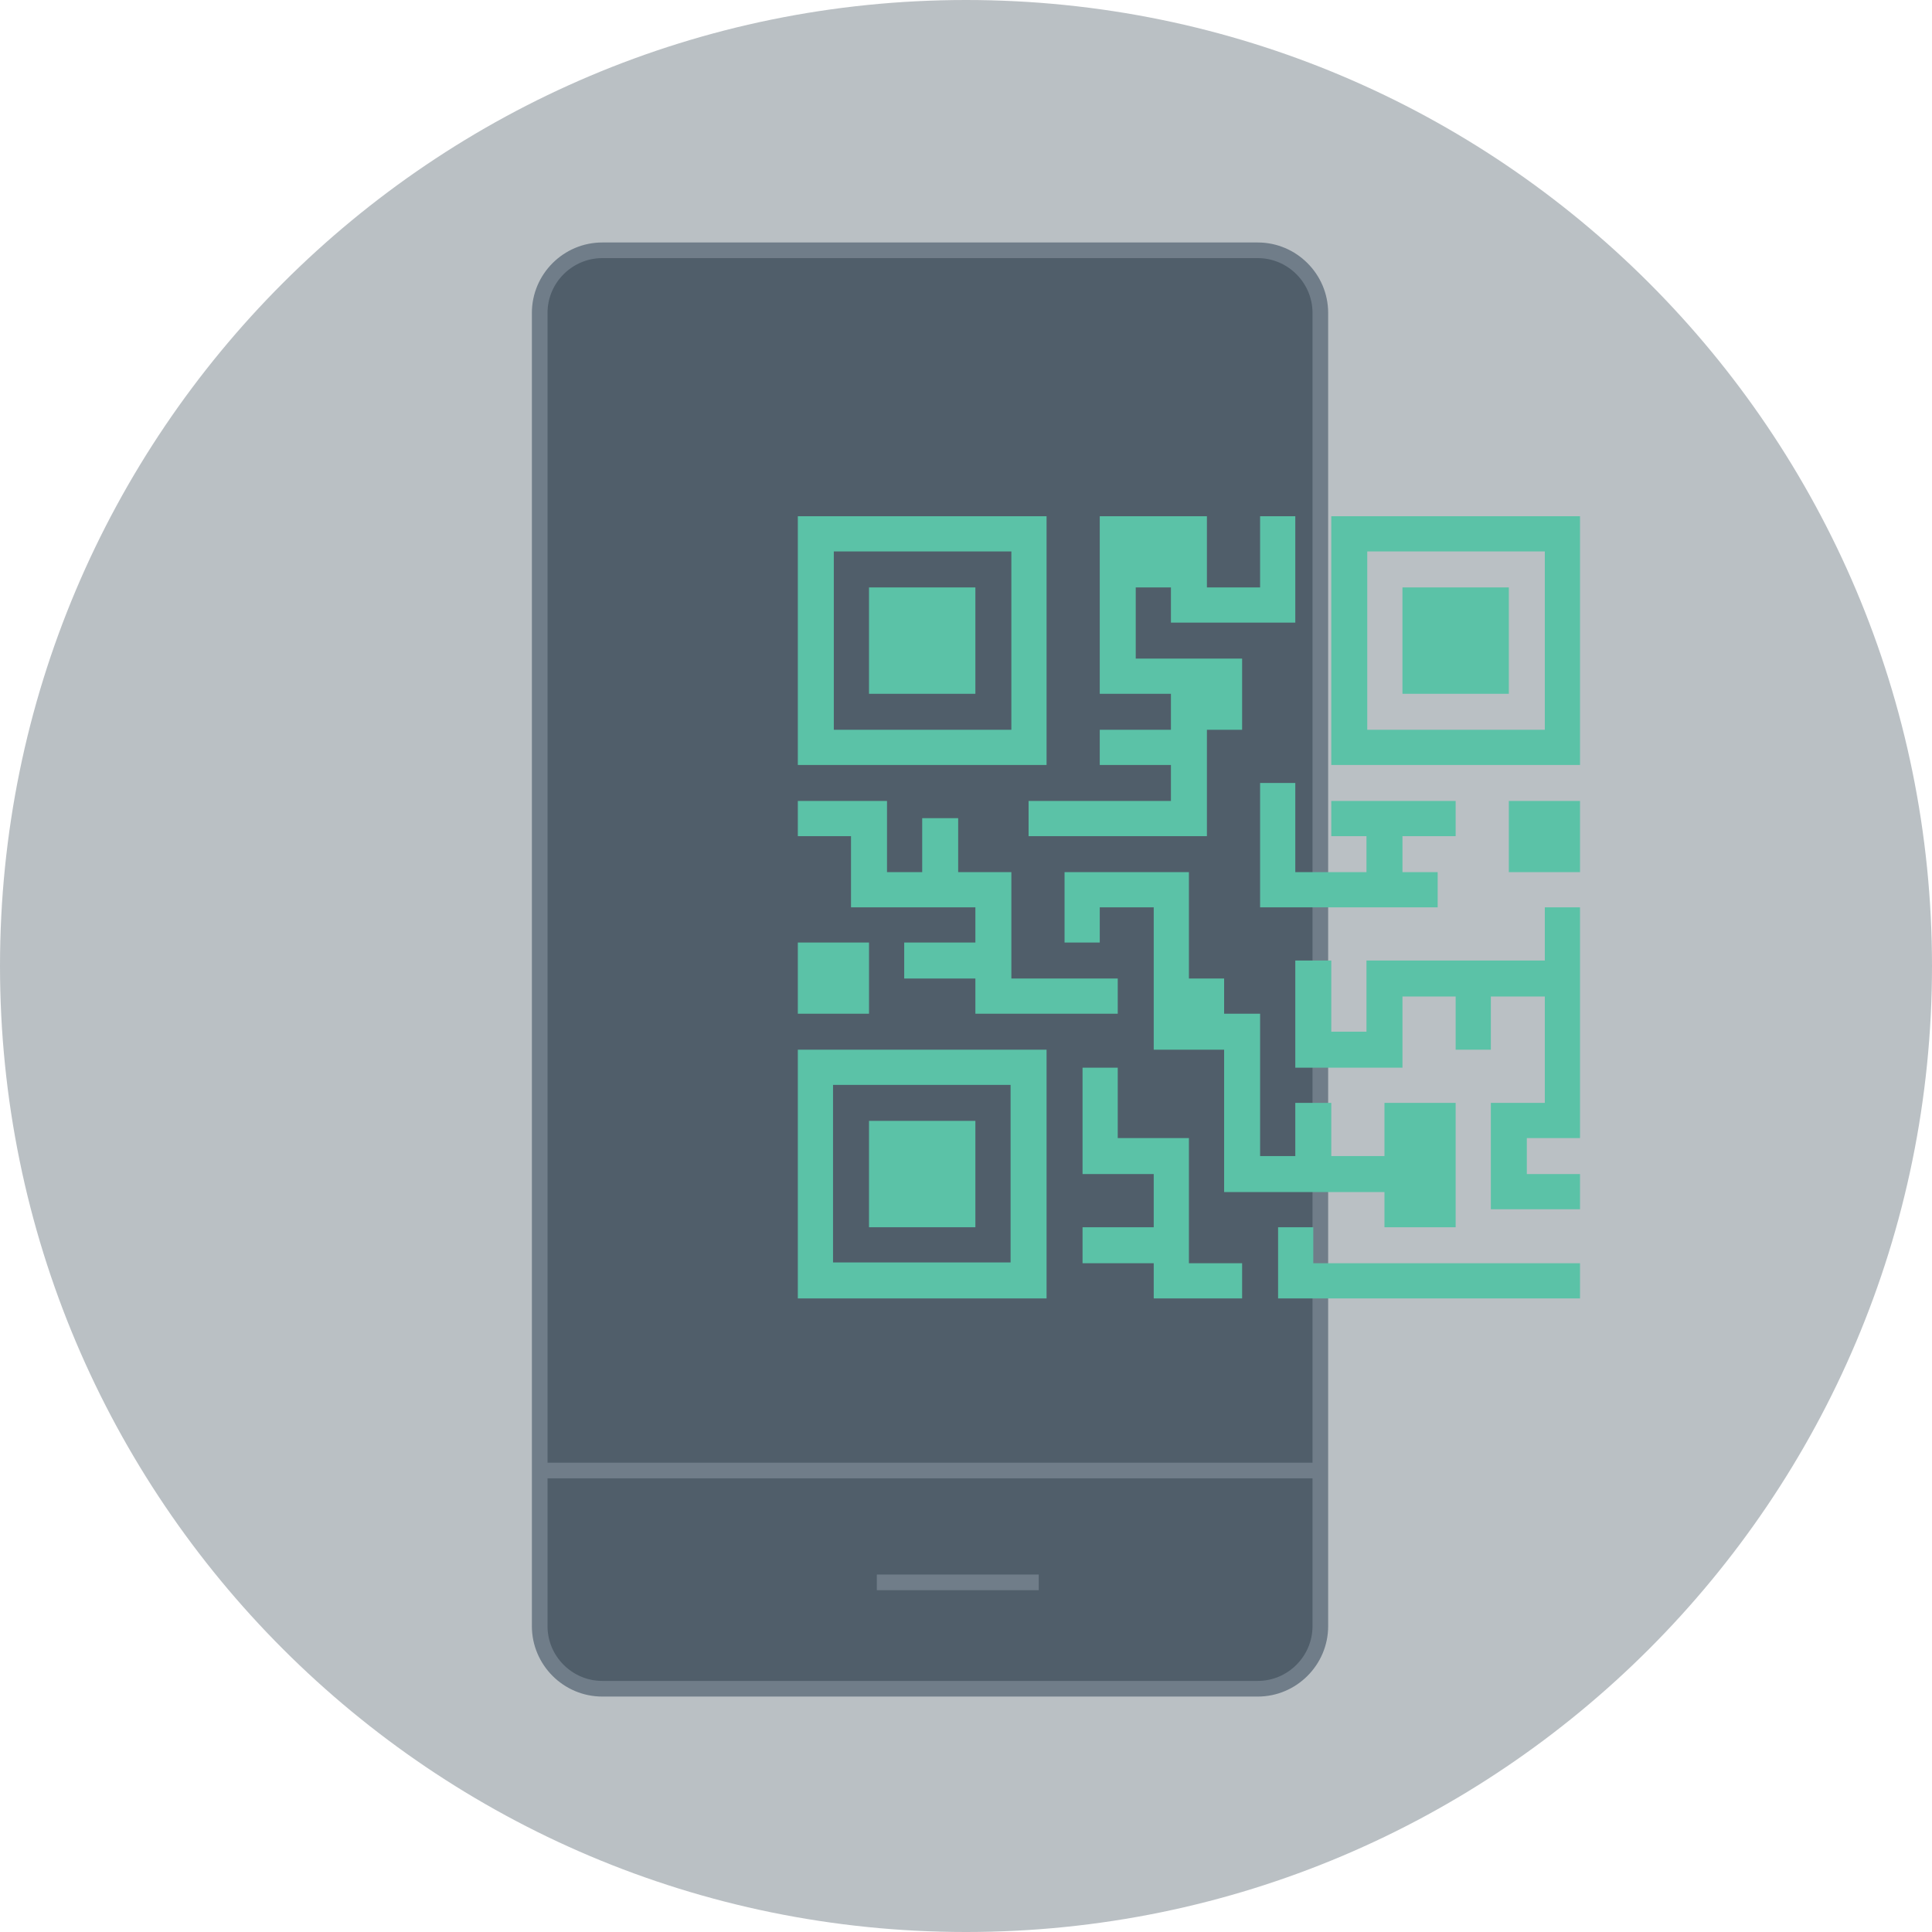
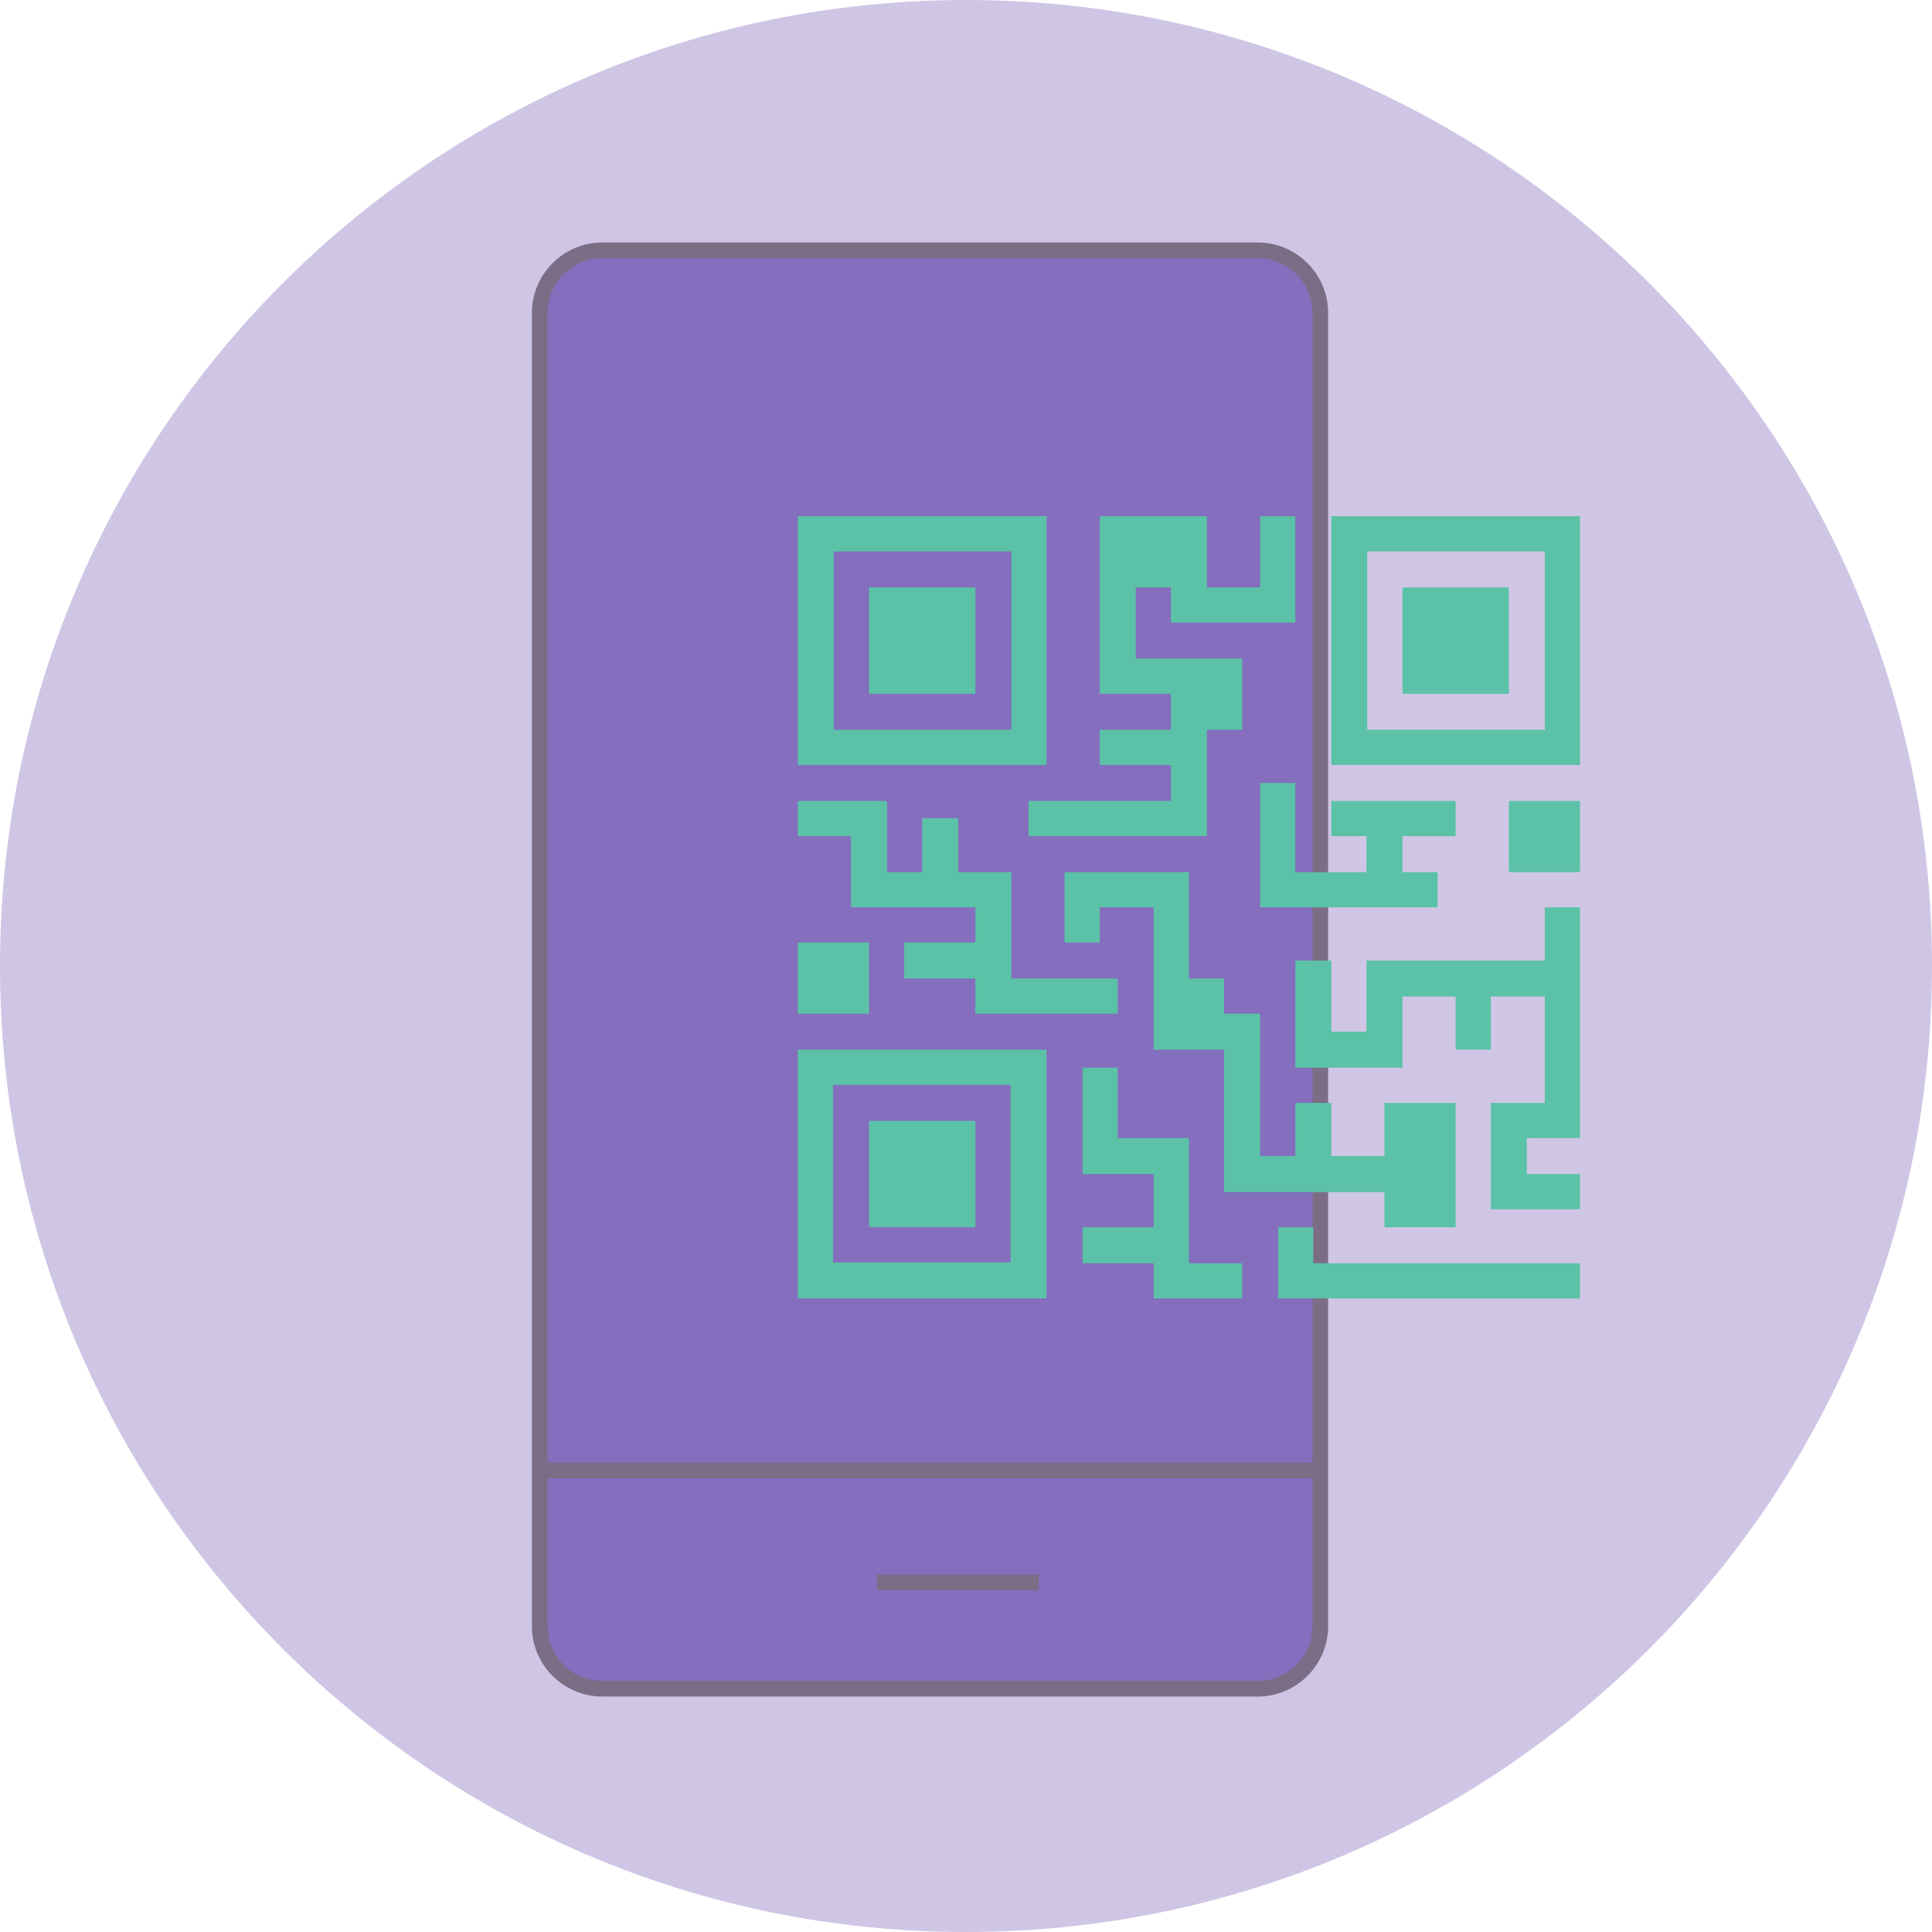
<svg xmlns="http://www.w3.org/2000/svg" width="247px" height="247px" viewBox="0 0 247 247" version="1.1">
  <defs>
    <linearGradient x1="50.003%" y1="-0.003%" x2="50.003%" y2="75.267%" id="linearGradient-1">
-       <stop stop-color="#192C3A" offset="0%" />
-       <stop stop-color="#192C3A" offset="100%" />
+       <stop stop-color="#5D41A8" offset="0%" />
+       <stop stop-color="#5D41A8" offset="100%" />
    </linearGradient>
  </defs>
  <g id="Page-1" stroke="none" stroke-width="1" fill="none" fill-rule="evenodd">
    <g id="onboarding-tour-phone">
      <path d="M123.5,247 C191.7,247 247,191.7 247,123.5 C247,55.3 191.7,0 123.5,0 C55.3,0 0,55.3 0,123.5 C0,191.7 55.3,247 123.5,247 Z" id="Shape" fill="url(#linearGradient-1)" fill-rule="nonzero" opacity="0.3" />
-       <g id="Group" transform="translate(69, 32)" stroke="#707D89" stroke-width="2">
-         <path d="M8,0 L91.8,0 C96.2,0 99.8,3.6 99.8,8 L99.8,175.9 C99.8,180.3 96.2,183.9 91.8,183.9 L8,183.9 C3.6,183.9 0,180.3 0,175.9 L0,8 C0,3.6 3.6,0 8,0 Z" id="Shape" fill-opacity="0.655" fill="#192C3A" fill-rule="nonzero" />
+       <g id="Group" transform="translate(69, 32)" stroke="#7C6D87" stroke-width="2">
+         <path d="M8,0 L91.8,0 C96.2,0 99.8,3.6 99.8,8 L99.8,175.9 C99.8,180.3 96.2,183.9 91.8,183.9 L8,183.9 C3.6,183.9 0,180.3 0,175.9 L0,8 C0,3.6 3.6,0 8,0 Z" id="Shape" fill-opacity="0.655" fill="#5D41A8" fill-rule="nonzero" />
        <path d="M0.5,156 L99.3,156" id="Shape" stroke-linecap="square" />
        <path d="M44.1,170.3 L62.8,170.3" id="Shape" stroke-linecap="square" />
      </g>
      <g id="Group" transform="translate(102, 66)" fill-rule="nonzero" fill="#5BC2A7">
        <path d="M31.8,0 L0,0 L0,31.8 L31.8,31.8 L31.8,0 L31.8,0 Z M27.3,27.3 L4.6,27.3 L4.6,4.5 L27.3,4.5 L27.3,27.3 L27.3,27.3 Z" id="Shape" />
        <polygon id="Shape" points="65.9 90.9 61.4 90.9 61.4 100 100 100 100 95.5 65.9 95.5" />
        <rect id="Rectangle-path" x="9.1" y="9.1" width="13.6" height="13.6" />
        <path d="M0,100 L31.8,100 L31.8,68.2 L0,68.2 L0,100 L0,100 Z M4.5,72.7 L27.2,72.7 L27.2,95.4 L4.5,95.4 L4.5,72.7 L4.5,72.7 Z" id="Shape" />
        <rect id="Rectangle-path" x="9.1" y="77.3" width="13.6" height="13.6" />
        <path d="M68.2,0 L68.2,31.8 L100,31.8 L100,0 L68.2,0 L68.2,0 Z M95.5,27.3 L72.8,27.3 L72.8,4.5 L95.5,4.5 L95.5,27.3 L95.5,27.3 Z" id="Shape" />
        <rect id="Rectangle-path" x="77.3" y="9.1" width="13.6" height="13.6" />
        <rect id="Rectangle-path" x="90.9" y="36.4" width="9.1" height="9.1" />
        <rect id="Rectangle-path" x="0" y="54.5" width="9.1" height="9.1" />
        <polygon id="Shape" points="47.7 36.4 29.5 36.4 29.5 40.9 52.3 40.9 52.3 31.8 52.3 27.3 56.8 27.3 56.8 18.2 52.3 18.2 47.7 18.2 43.2 18.2 43.2 9.1 47.7 9.1 47.7 13.6 63.6 13.6 63.6 0 59.1 0 59.1 9.1 52.3 9.1 52.3 0 50 0 40.9 0 38.6 0 38.6 22.7 47.7 22.7 47.7 27.3 38.6 27.3 38.6 31.8 47.7 31.8" />
        <polygon id="Shape" points="6.8 50 15.9 50 20.5 50 22.7 50 22.7 54.5 13.6 54.5 13.6 59.1 22.7 59.1 22.7 63.6 40.9 63.6 40.9 59.1 27.3 59.1 27.3 54.5 27.3 45.5 20.5 45.5 20.5 38.6 15.9 38.6 15.9 45.5 11.4 45.5 11.4 36.4 0 36.4 0 40.9 6.8 40.9" />
        <polygon id="Shape" points="50 90.9 50 79.5 40.9 79.5 40.9 70.5 36.4 70.5 36.4 84.1 45.5 84.1 45.5 90.9 36.4 90.9 36.4 95.5 45.5 95.5 45.5 100 56.8 100 56.8 95.5 50 95.5" />
        <polygon id="Shape" points="72.7 45.5 63.6 45.5 63.6 34.1 59.1 34.1 59.1 50 81.8 50 81.8 45.5 77.3 45.5 77.3 40.9 84.1 40.9 84.1 36.4 77.3 36.4 72.7 36.4 68.2 36.4 68.2 40.9 72.7 40.9" />
        <polygon id="Shape" points="68.2 86.4 75 86.4 75 90.9 84.1 90.9 84.1 86.4 84.1 81.8 84.1 75 75 75 75 81.8 68.2 81.8 68.2 75 63.6 75 63.6 81.8 59.1 81.8 59.1 63.6 54.5 63.6 54.5 59.1 50 59.1 50 45.5 34.1 45.5 34.1 54.5 38.6 54.5 38.6 50 45.5 50 45.5 59.1 45.5 68.2 54.5 68.2 54.5 81.8 54.5 86.4 59.1 86.4 63.6 86.4" />
        <polygon id="Shape" points="95.5 56.8 88.6 56.8 84.1 56.8 72.7 56.8 72.7 65.9 68.2 65.9 68.2 56.8 63.6 56.8 63.6 70.5 77.3 70.5 77.3 61.4 84.1 61.4 84.1 68.2 88.6 68.2 88.6 61.4 95.5 61.4 95.5 75 88.6 75 88.6 88.6 100 88.6 100 84.1 93.2 84.1 93.2 79.5 100 79.5 100 61.4 100 56.8 100 50 95.5 50" />
      </g>
    </g>
  </g>
</svg>
